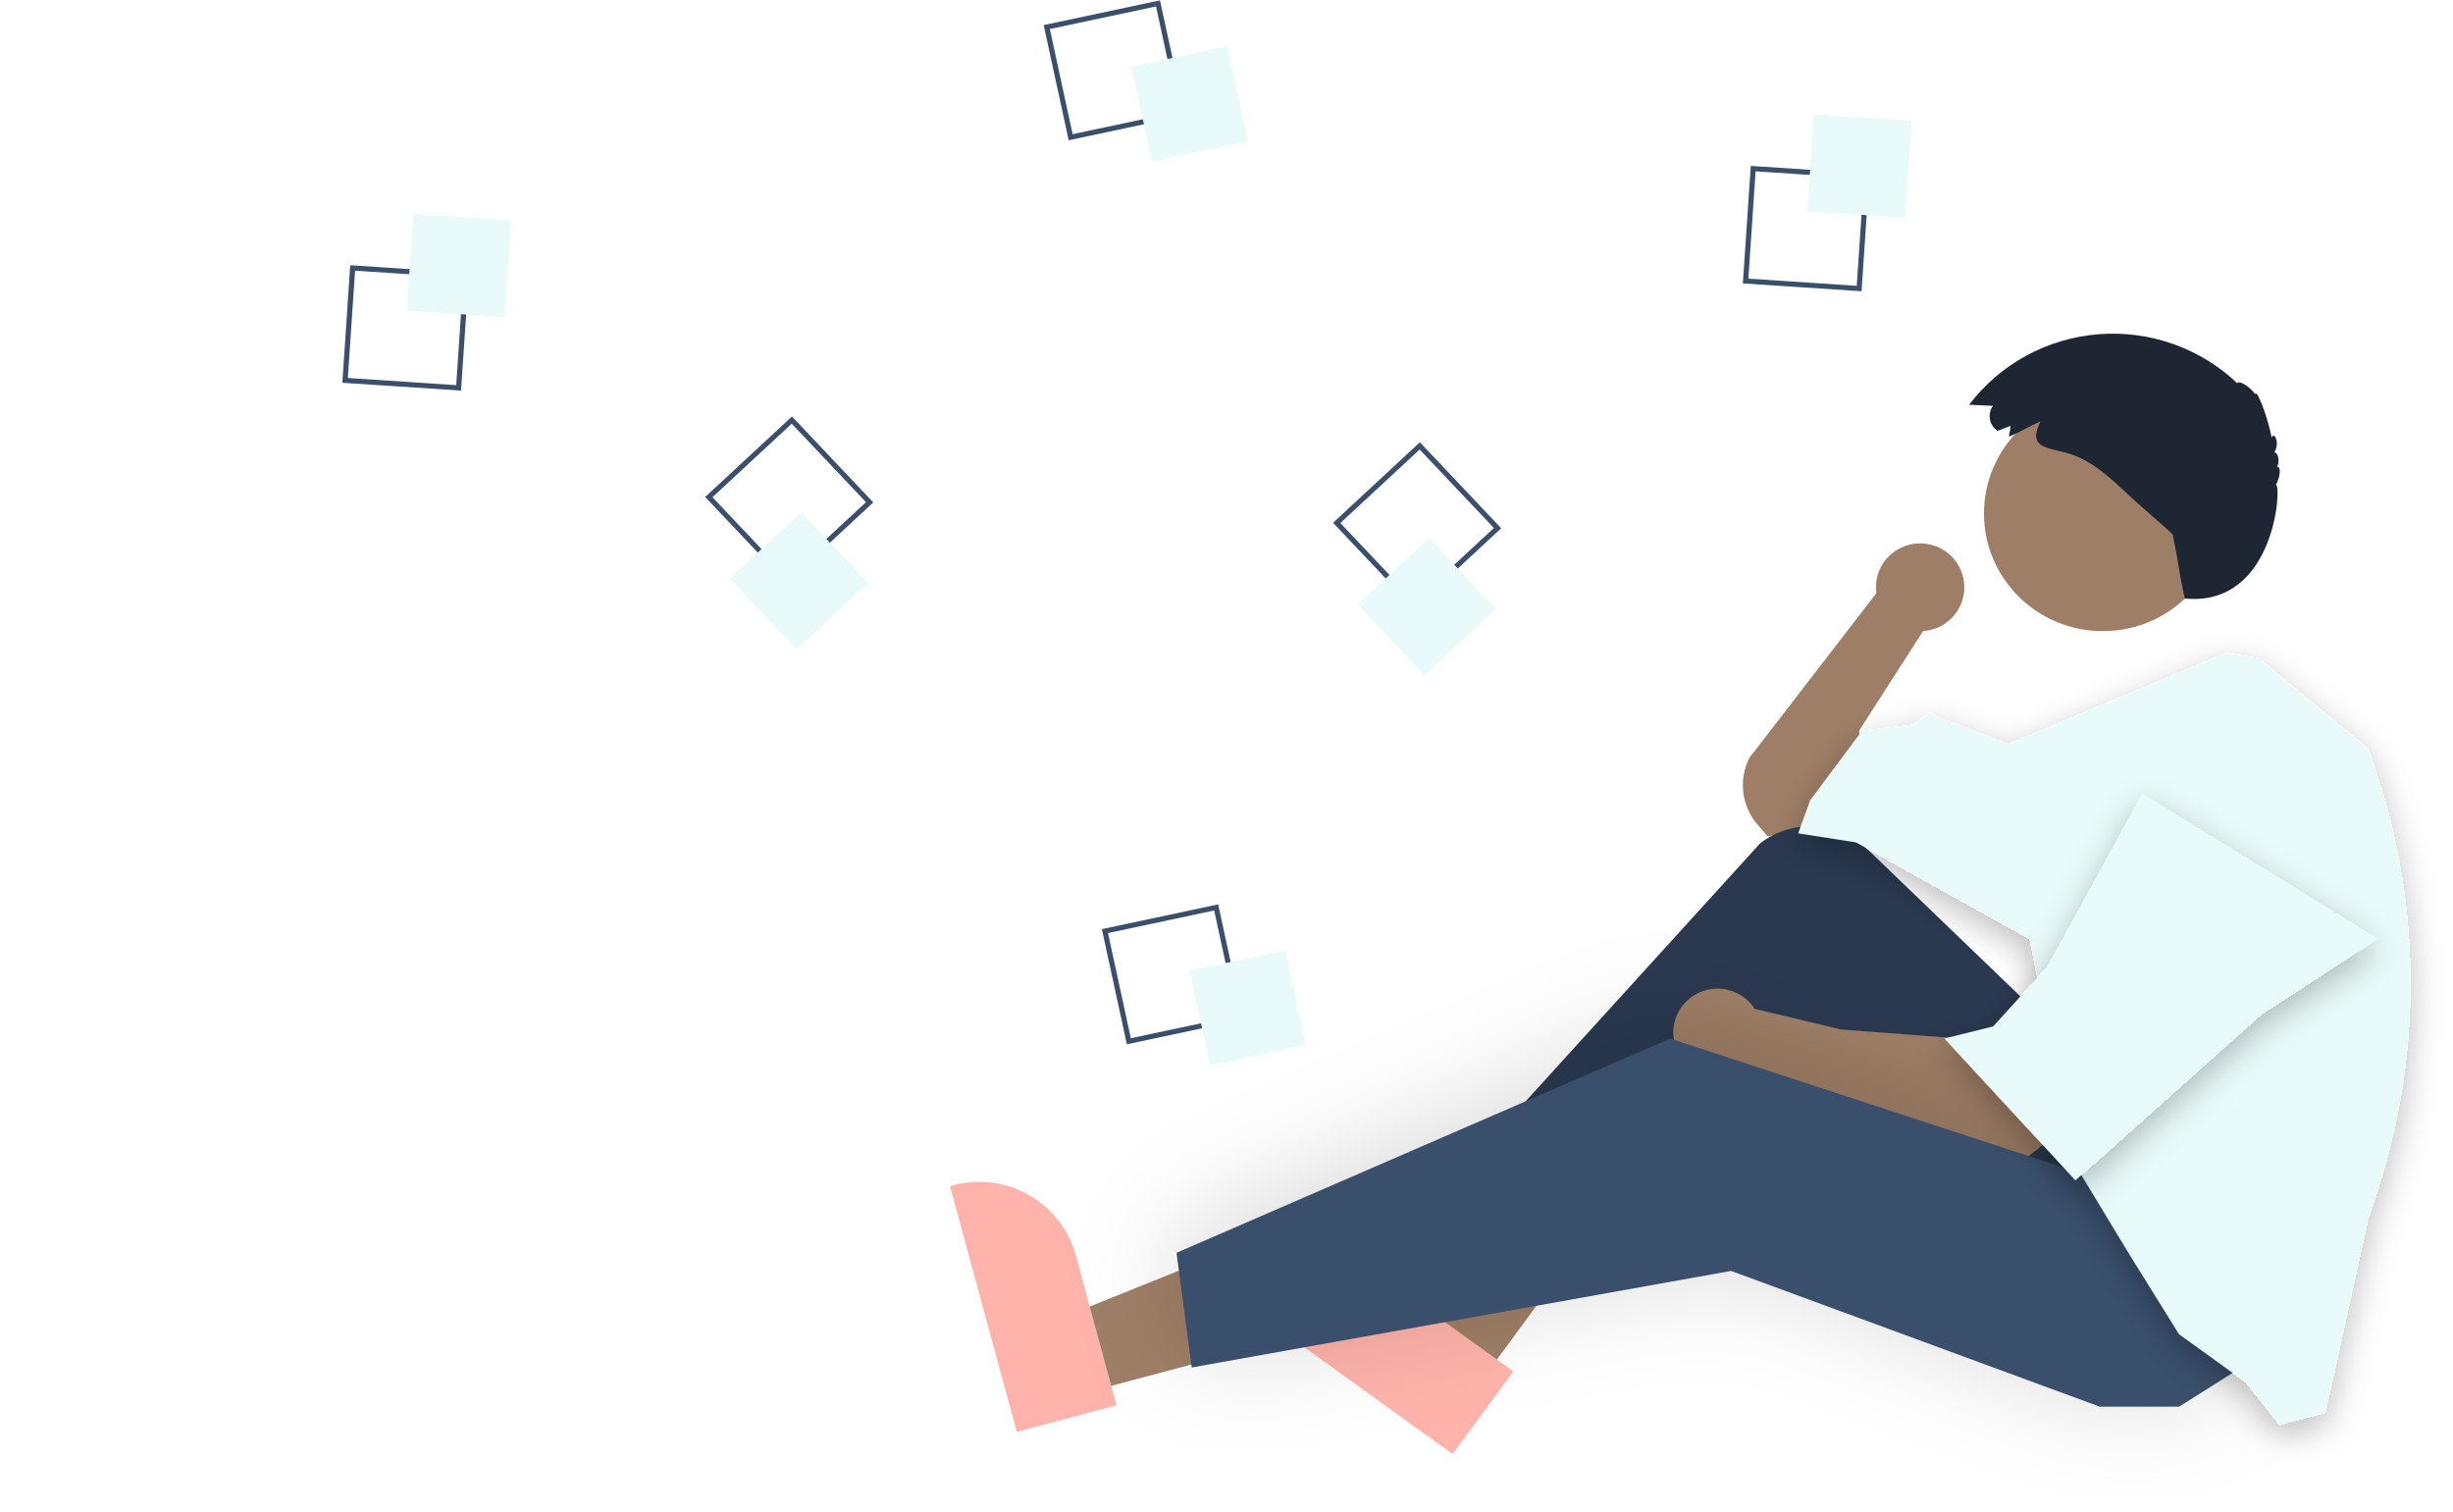
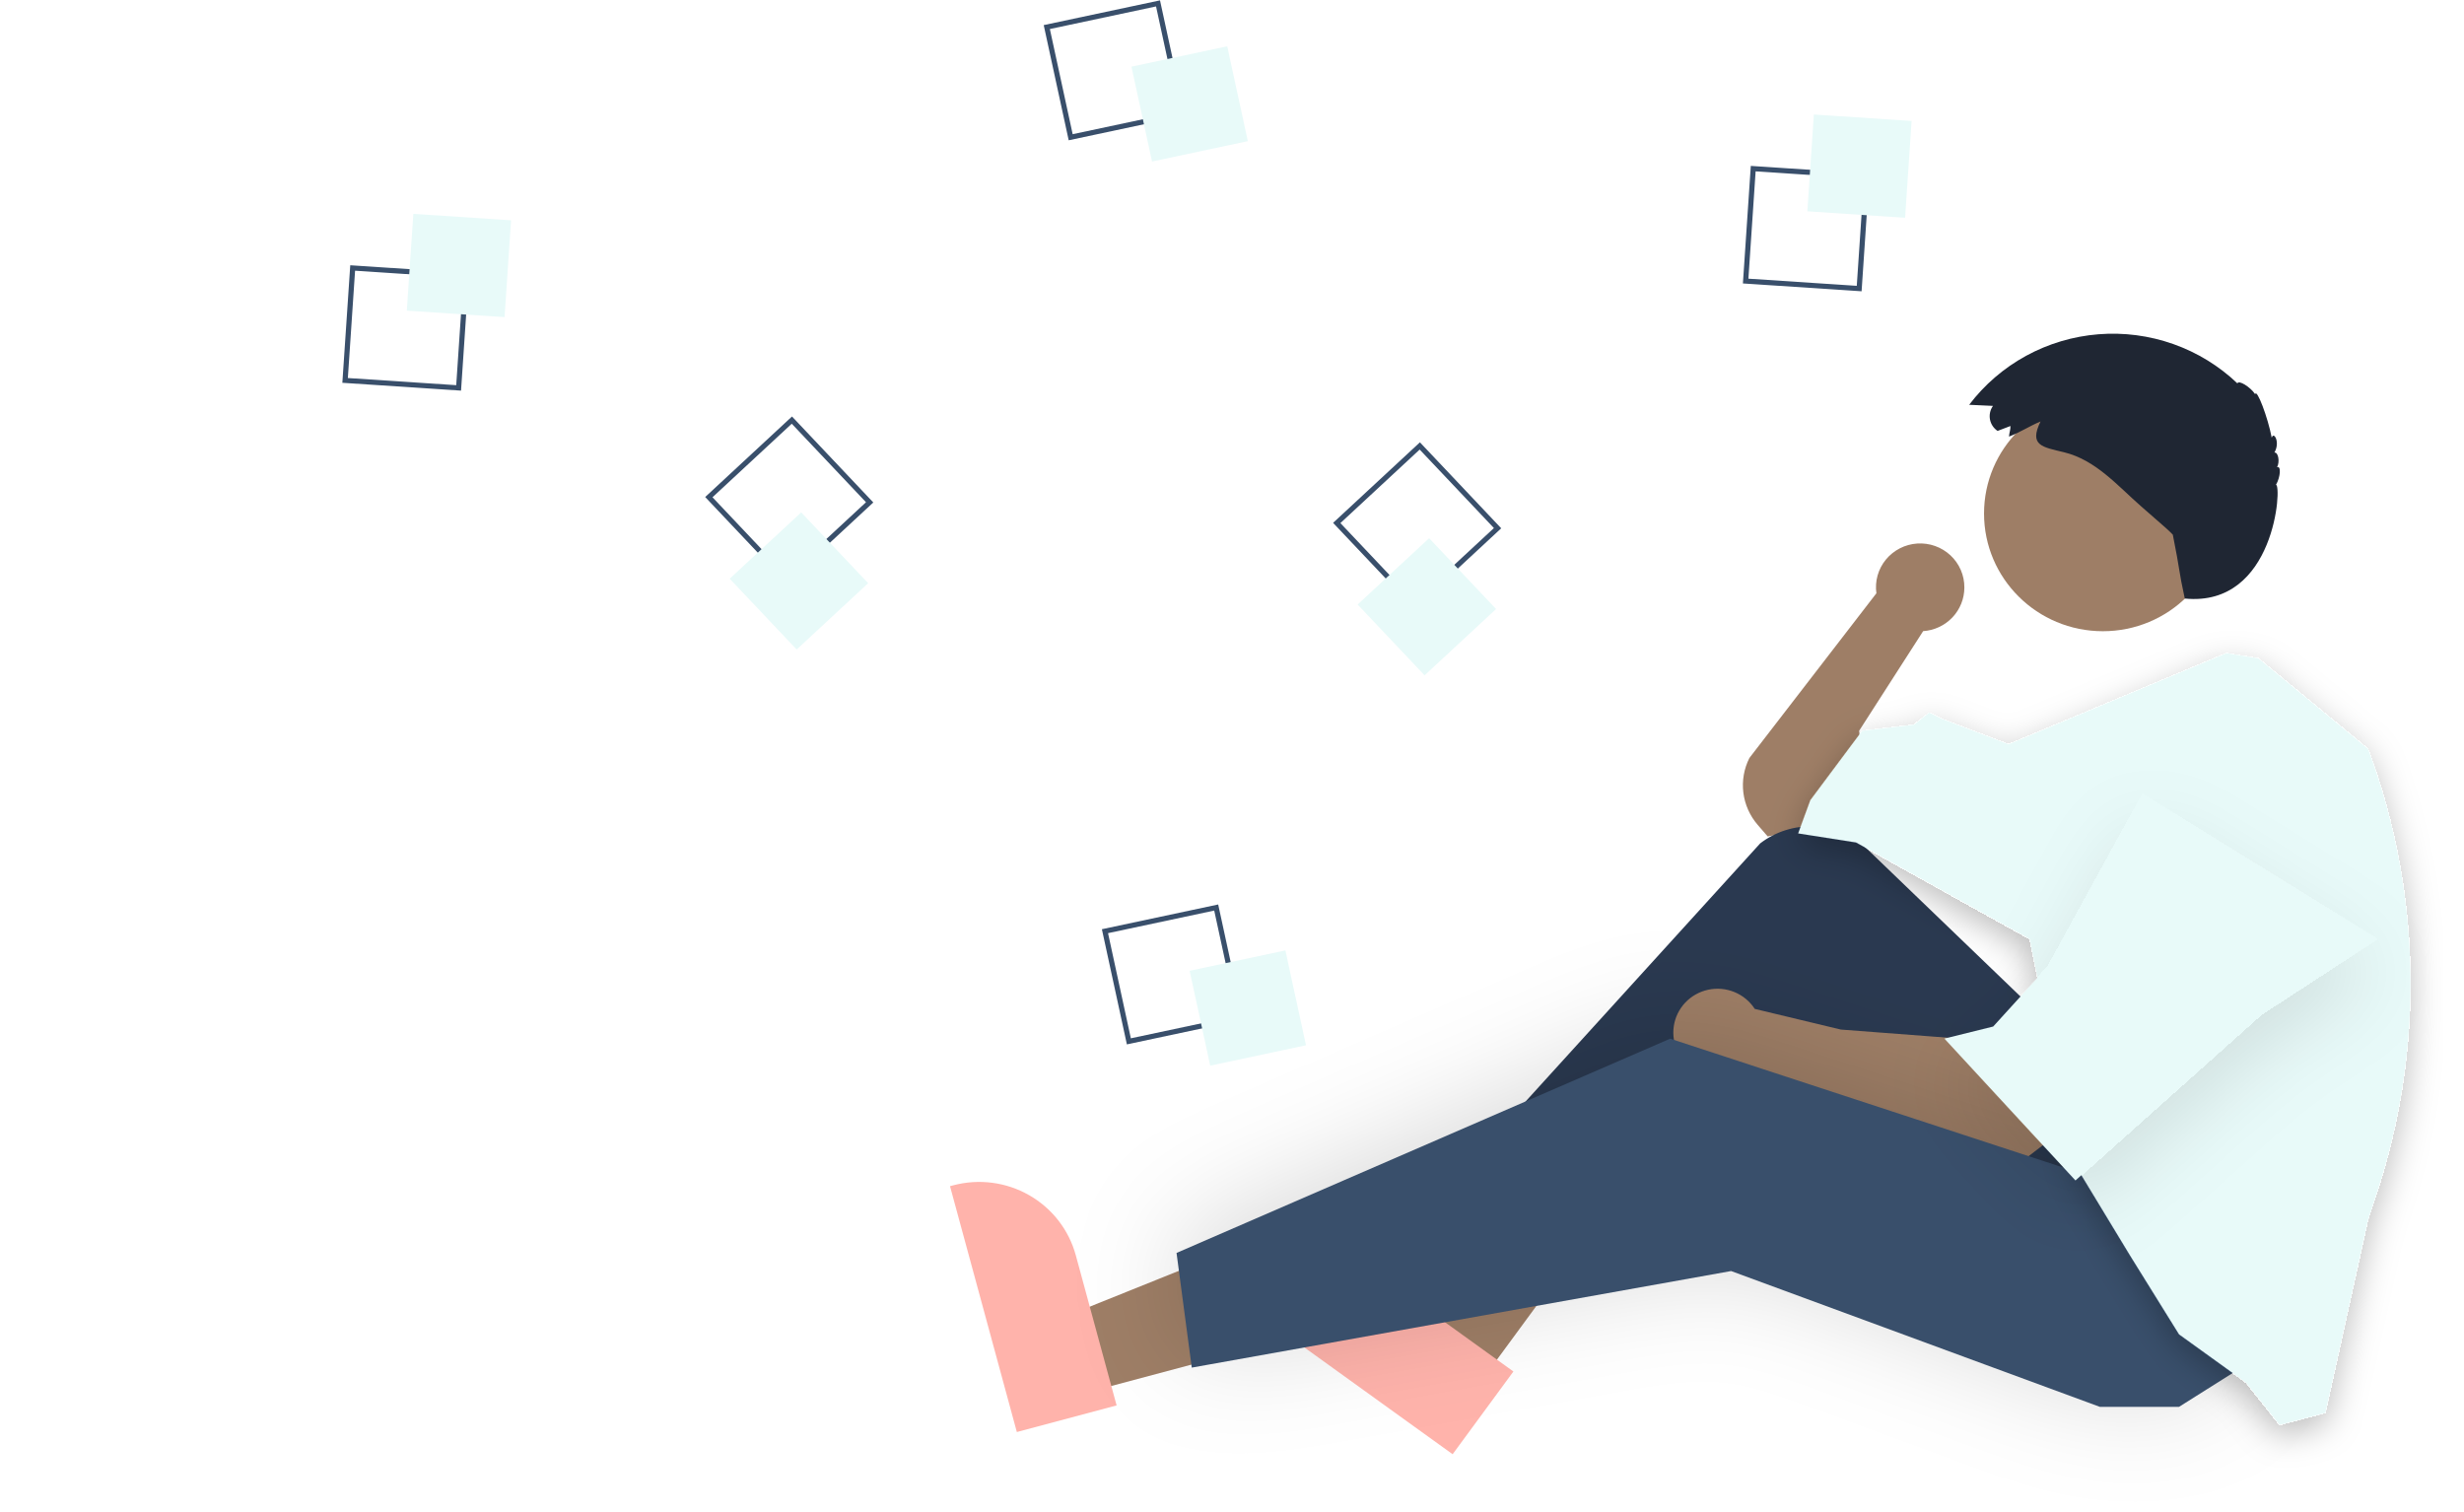
- <svg xmlns="http://www.w3.org/2000/svg" width="224" height="138" viewBox="0 0 224 138" fill="none">
+ <svg xmlns="http://www.w3.org/2000/svg" width="225" height="138" viewBox="0 0 225 138" fill="none">
  <g id="seated_man">
    <path id="arm_b" d="M179.376 53.645C179.38 53.096 179.27 52.552 179.051 52.046C178.833 51.541 178.512 51.086 178.109 50.709C177.705 50.332 177.227 50.042 176.705 49.856C176.183 49.67 175.628 49.593 175.074 49.629C174.521 49.666 173.98 49.814 173.488 50.066C172.995 50.319 172.56 50.669 172.209 51.095C171.859 51.521 171.602 52.014 171.452 52.544C171.303 53.073 171.266 53.627 171.343 54.171L159.747 69.209C159.252 70.189 159.06 71.291 159.195 72.379C159.33 73.466 159.787 74.49 160.507 75.322L161.416 76.373L165.59 75.546L170.32 71.413L169.764 66.729L175.607 57.636L175.6 57.629C176.623 57.565 177.582 57.117 178.284 56.377C178.985 55.637 179.376 54.66 179.376 53.645Z" fill="#9E7E66" />
    <path id="leg_b" d="M135.296 126.052L129.408 121.812L143.122 97.304L151.812 103.562L135.296 126.052Z" fill="#9E7E66" />
    <path id="shoe_b" d="M132.647 132.785L113.661 119.113L113.836 118.875C115.261 116.934 117.406 115.634 119.8 115.259C122.194 114.885 124.639 115.467 126.599 116.879L126.6 116.879L138.196 125.23L132.647 132.785Z" fill="#FFB3AB" />
    <path id="pant_b" d="M185.346 91.804L170.529 77.55C169.236 76.306 167.533 75.567 165.733 75.467C163.933 75.368 162.157 75.915 160.732 77.008L132.756 107.786L135.26 111.644L161.973 93.733L180.059 117.155L197.311 108.613L185.346 91.804Z" fill="#2A3950" />
    <path id="arm_f" d="M178.946 94.835L168.094 94.008L160.235 92.122C159.791 91.436 159.147 90.901 158.387 90.588C157.628 90.275 156.79 90.199 155.986 90.371C155.182 90.543 154.45 90.954 153.888 91.549C153.326 92.144 152.961 92.895 152.842 93.701C152.723 94.507 152.856 95.329 153.222 96.059C153.588 96.788 154.171 97.389 154.892 97.782C155.612 98.174 156.437 98.34 157.255 98.255C158.073 98.171 158.846 97.841 159.47 97.309L159.468 97.315L164.199 99.244L184.511 106.133L187.016 104.204L178.946 94.835Z" fill="#9E7E66" />
    <path id="leg_f" d="M99.185 127.165L97.292 120.203L123.507 109.66L126.301 119.935L99.185 127.165Z" fill="#9E7E66" />
    <path id="shoe_f" d="M92.853 130.757L86.75 108.309L87.037 108.233C89.377 107.609 91.871 107.931 93.971 109.129C96.071 110.326 97.605 112.3 98.235 114.617L98.236 114.618L101.963 128.328L92.853 130.757Z" fill="#FFB3AB" />
    <g id="pant_f" filter="url(#filter0_d_602_156)">
      <path d="M205.102 124.6L198.98 128.458H191.746L158.077 116.058L108.826 124.876L107.435 114.405L152.512 94.841L192.024 107.792L205.102 124.6Z" fill="#394F6B" />
    </g>
    <g id="shirt" filter="url(#filter1_d_602_156)">
      <path d="M220.103 89.795C220.103 96.281 219.071 102.726 217.045 108.894L216.232 111.368L212.337 129.003L208.163 130.105L205.102 126.248L198.981 121.839L194.529 114.675L190.711 108.376L189.52 106.408L185.346 85.742L169.486 76.924L164.199 76.098L165.312 73.067L170.042 66.729L174.772 66.178L176.164 65.076L177.277 65.627L183.412 67.967L203.305 59.645L206.215 60.116L216.232 68.382C218.793 75.237 220.104 82.487 220.103 89.795Z" fill="#E8FAF9" />
    </g>
    <g id="shoulder_f" filter="url(#filter2_d_602_156)">
      <path d="M195.642 72.516L187.016 88.222L182.007 93.733L177.555 94.835L189.52 107.786L206.493 92.631L217.067 85.742L195.642 72.516Z" fill="#E8FAF9" />
    </g>
    <path id="face" d="M192.024 57.636C198.018 57.636 202.876 52.825 202.876 46.889C202.876 40.954 198.018 36.143 192.024 36.143C186.031 36.143 181.172 40.954 181.172 46.889C181.172 52.825 186.031 57.636 192.024 57.636Z" fill="#9E7E66" />
    <path id="hair" d="M183.584 38.899L182.408 39.347C182.229 39.227 182.076 39.074 181.958 38.896C181.839 38.718 181.757 38.518 181.716 38.308C181.676 38.099 181.677 37.883 181.72 37.674C181.764 37.465 181.848 37.266 181.969 37.09C181.975 37.08 181.982 37.071 181.988 37.062L179.815 36.961C181.21 35.122 182.984 33.596 185.018 32.486C187.053 31.376 189.302 30.707 191.618 30.522C193.933 30.337 196.262 30.641 198.45 31.414C200.638 32.187 202.635 33.412 204.309 35.006C204.408 34.669 205.487 35.325 205.927 35.991C206.075 35.442 207.086 38.096 207.444 39.972C207.609 39.347 208.246 40.356 207.688 41.323C208.041 41.272 208.201 42.167 207.928 42.666C208.314 42.486 208.249 43.555 207.83 44.27C208.381 44.221 207.783 55.473 199.504 54.653C198.928 52.031 199.09 52.194 198.411 48.822C198.096 48.489 197.75 48.187 197.404 47.885L195.536 46.252C193.364 44.354 191.388 42.01 188.495 41.301C186.506 40.813 185.249 40.703 186.333 38.484C185.354 38.889 184.439 39.49 183.452 39.866C183.465 39.556 183.603 39.209 183.584 38.899Z" fill="#1F2633" />
    <path id="square_outline_5" d="M111.239 82.587L113.521 93.104L102.901 95.363L100.619 84.847L111.239 82.587ZM112.96 92.745L110.876 83.143L101.18 85.206L103.263 94.808L112.96 92.745Z" fill="#394F6B" />
    <path id="square_5" d="M117.377 86.782L108.631 88.643L110.511 97.304L119.256 95.443L117.377 86.782Z" fill="#E8FAF9" />
    <path id="square_outline_4" d="M137.084 48.238L129.157 55.591L121.731 47.741L129.659 40.388L137.084 48.238ZM129.178 54.93L136.417 48.217L129.637 41.049L122.399 47.763L129.178 54.93Z" fill="#394F6B" />
    <path id="square_4" d="M130.5 49.144L123.971 55.199L130.086 61.664L136.615 55.609L130.5 49.144Z" fill="#E8FAF9" />
    <path id="square_outline_3" d="M159.875 15.149L170.713 15.864L169.991 26.597L159.153 25.882L159.875 15.149ZM170.21 16.3L160.315 15.647L159.656 25.446L169.551 26.099L170.21 16.3Z" fill="#394F6B" />
    <path id="square_3" d="M165.633 10.456L165.039 19.294L173.964 19.883L174.559 11.044L165.633 10.456Z" fill="#E8FAF9" />
    <path id="square_outline_2" d="M105.926 0.033L108.208 10.549L97.588 12.809L95.307 2.292L105.926 0.033ZM107.647 10.19L105.564 0.588L95.868 2.651L97.951 12.253L107.647 10.19Z" fill="#394F6B" />
    <path id="square_2" d="M112.065 4.227L103.319 6.088L105.198 14.749L113.944 12.888L112.065 4.227Z" fill="#E8FAF9" />
    <path id="square_oultine_1" d="M79.746 45.88L71.819 53.233L64.394 45.383L72.321 38.03L79.746 45.88ZM71.841 52.572L79.079 45.859L72.299 38.691L65.061 45.405L71.841 52.572Z" fill="#394F6B" />
    <path id="square_1" d="M73.162 46.786L66.633 52.842L72.748 59.307L79.277 53.251L73.162 46.786Z" fill="#E8FAF9" />
    <path id="square_outline_0" d="M31.984 24.221L42.822 24.936L42.1 35.668L31.262 34.953L31.984 24.221ZM42.319 25.371L32.424 24.718L31.765 34.518L41.66 35.17L42.319 25.371Z" fill="#394F6B" />
    <path id="square_0" d="M37.743 19.528L37.148 28.366L46.074 28.955L46.668 20.116L37.743 19.528Z" fill="#E8FAF9" />
  </g>
  <defs>
    <filter id="filter0_d_602_156" x="97.435" y="83.841" width="117.667" height="53.617" filterUnits="userSpaceOnUse" color-interpolation-filters="sRGB">
      <feFlood flood-opacity="0" result="BackgroundImageFix" />
      <feColorMatrix in="SourceAlpha" type="matrix" values="0 0 0 0 0 0 0 0 0 0 0 0 0 0 0 0 0 0 127 0" result="hardAlpha" />
      <feOffset dy="-1" />
      <feGaussianBlur stdDeviation="5" />
      <feColorMatrix type="matrix" values="0 0 0 0 0 0 0 0 0 0 0 0 0 0 0 0 0 0 0.15 0" />
      <feBlend mode="normal" in2="BackgroundImageFix" result="effect1_dropShadow_602_156" />
      <feBlend mode="normal" in="SourceGraphic" in2="effect1_dropShadow_602_156" result="shape" />
    </filter>
    <filter id="filter1_d_602_156" x="161.199" y="57.645" width="61.904" height="76.461" filterUnits="userSpaceOnUse" color-interpolation-filters="sRGB">
      <feFlood flood-opacity="0" result="BackgroundImageFix" />
      <feColorMatrix in="SourceAlpha" type="matrix" values="0 0 0 0 0 0 0 0 0 0 0 0 0 0 0 0 0 0 127 0" result="hardAlpha" />
      <feOffset dy="1" />
      <feGaussianBlur stdDeviation="1.5" />
      <feComposite in2="hardAlpha" operator="out" />
      <feColorMatrix type="matrix" values="0 0 0 0 0 0 0 0 0 0 0 0 0 0 0 0 0 0 0.25 0" />
      <feBlend mode="normal" in2="BackgroundImageFix" result="effect1_dropShadow_602_156" />
      <feBlend mode="normal" in="SourceGraphic" in2="effect1_dropShadow_602_156" result="shape" />
    </filter>
-     <filter id="filter2_d_602_156" x="174.555" y="70.516" width="45.512" height="41.27" filterUnits="userSpaceOnUse" color-interpolation-filters="sRGB">
+     <filter id="filter2_d_602_156" x="170.555" y="68.516" width="53.512" height="49.27" filterUnits="userSpaceOnUse" color-interpolation-filters="sRGB">
      <feFlood flood-opacity="0" result="BackgroundImageFix" />
      <feColorMatrix in="SourceAlpha" type="matrix" values="0 0 0 0 0 0 0 0 0 0 0 0 0 0 0 0 0 0 127 0" result="hardAlpha" />
-       <feOffset dy="1" />
-       <feGaussianBlur stdDeviation="1.5" />
+       <feOffset dy="3" />
+       <feGaussianBlur stdDeviation="3.5" />
      <feComposite in2="hardAlpha" operator="out" />
-       <feColorMatrix type="matrix" values="0 0 0 0 0 0 0 0 0 0 0 0 0 0 0 0 0 0 0.25 0" />
+       <feColorMatrix type="matrix" values="0 0 0 0 0 0 0 0 0 0 0 0 0 0 0 0 0 0 0.1 0" />
      <feBlend mode="normal" in2="BackgroundImageFix" result="effect1_dropShadow_602_156" />
      <feBlend mode="normal" in="SourceGraphic" in2="effect1_dropShadow_602_156" result="shape" />
    </filter>
  </defs>
</svg>
